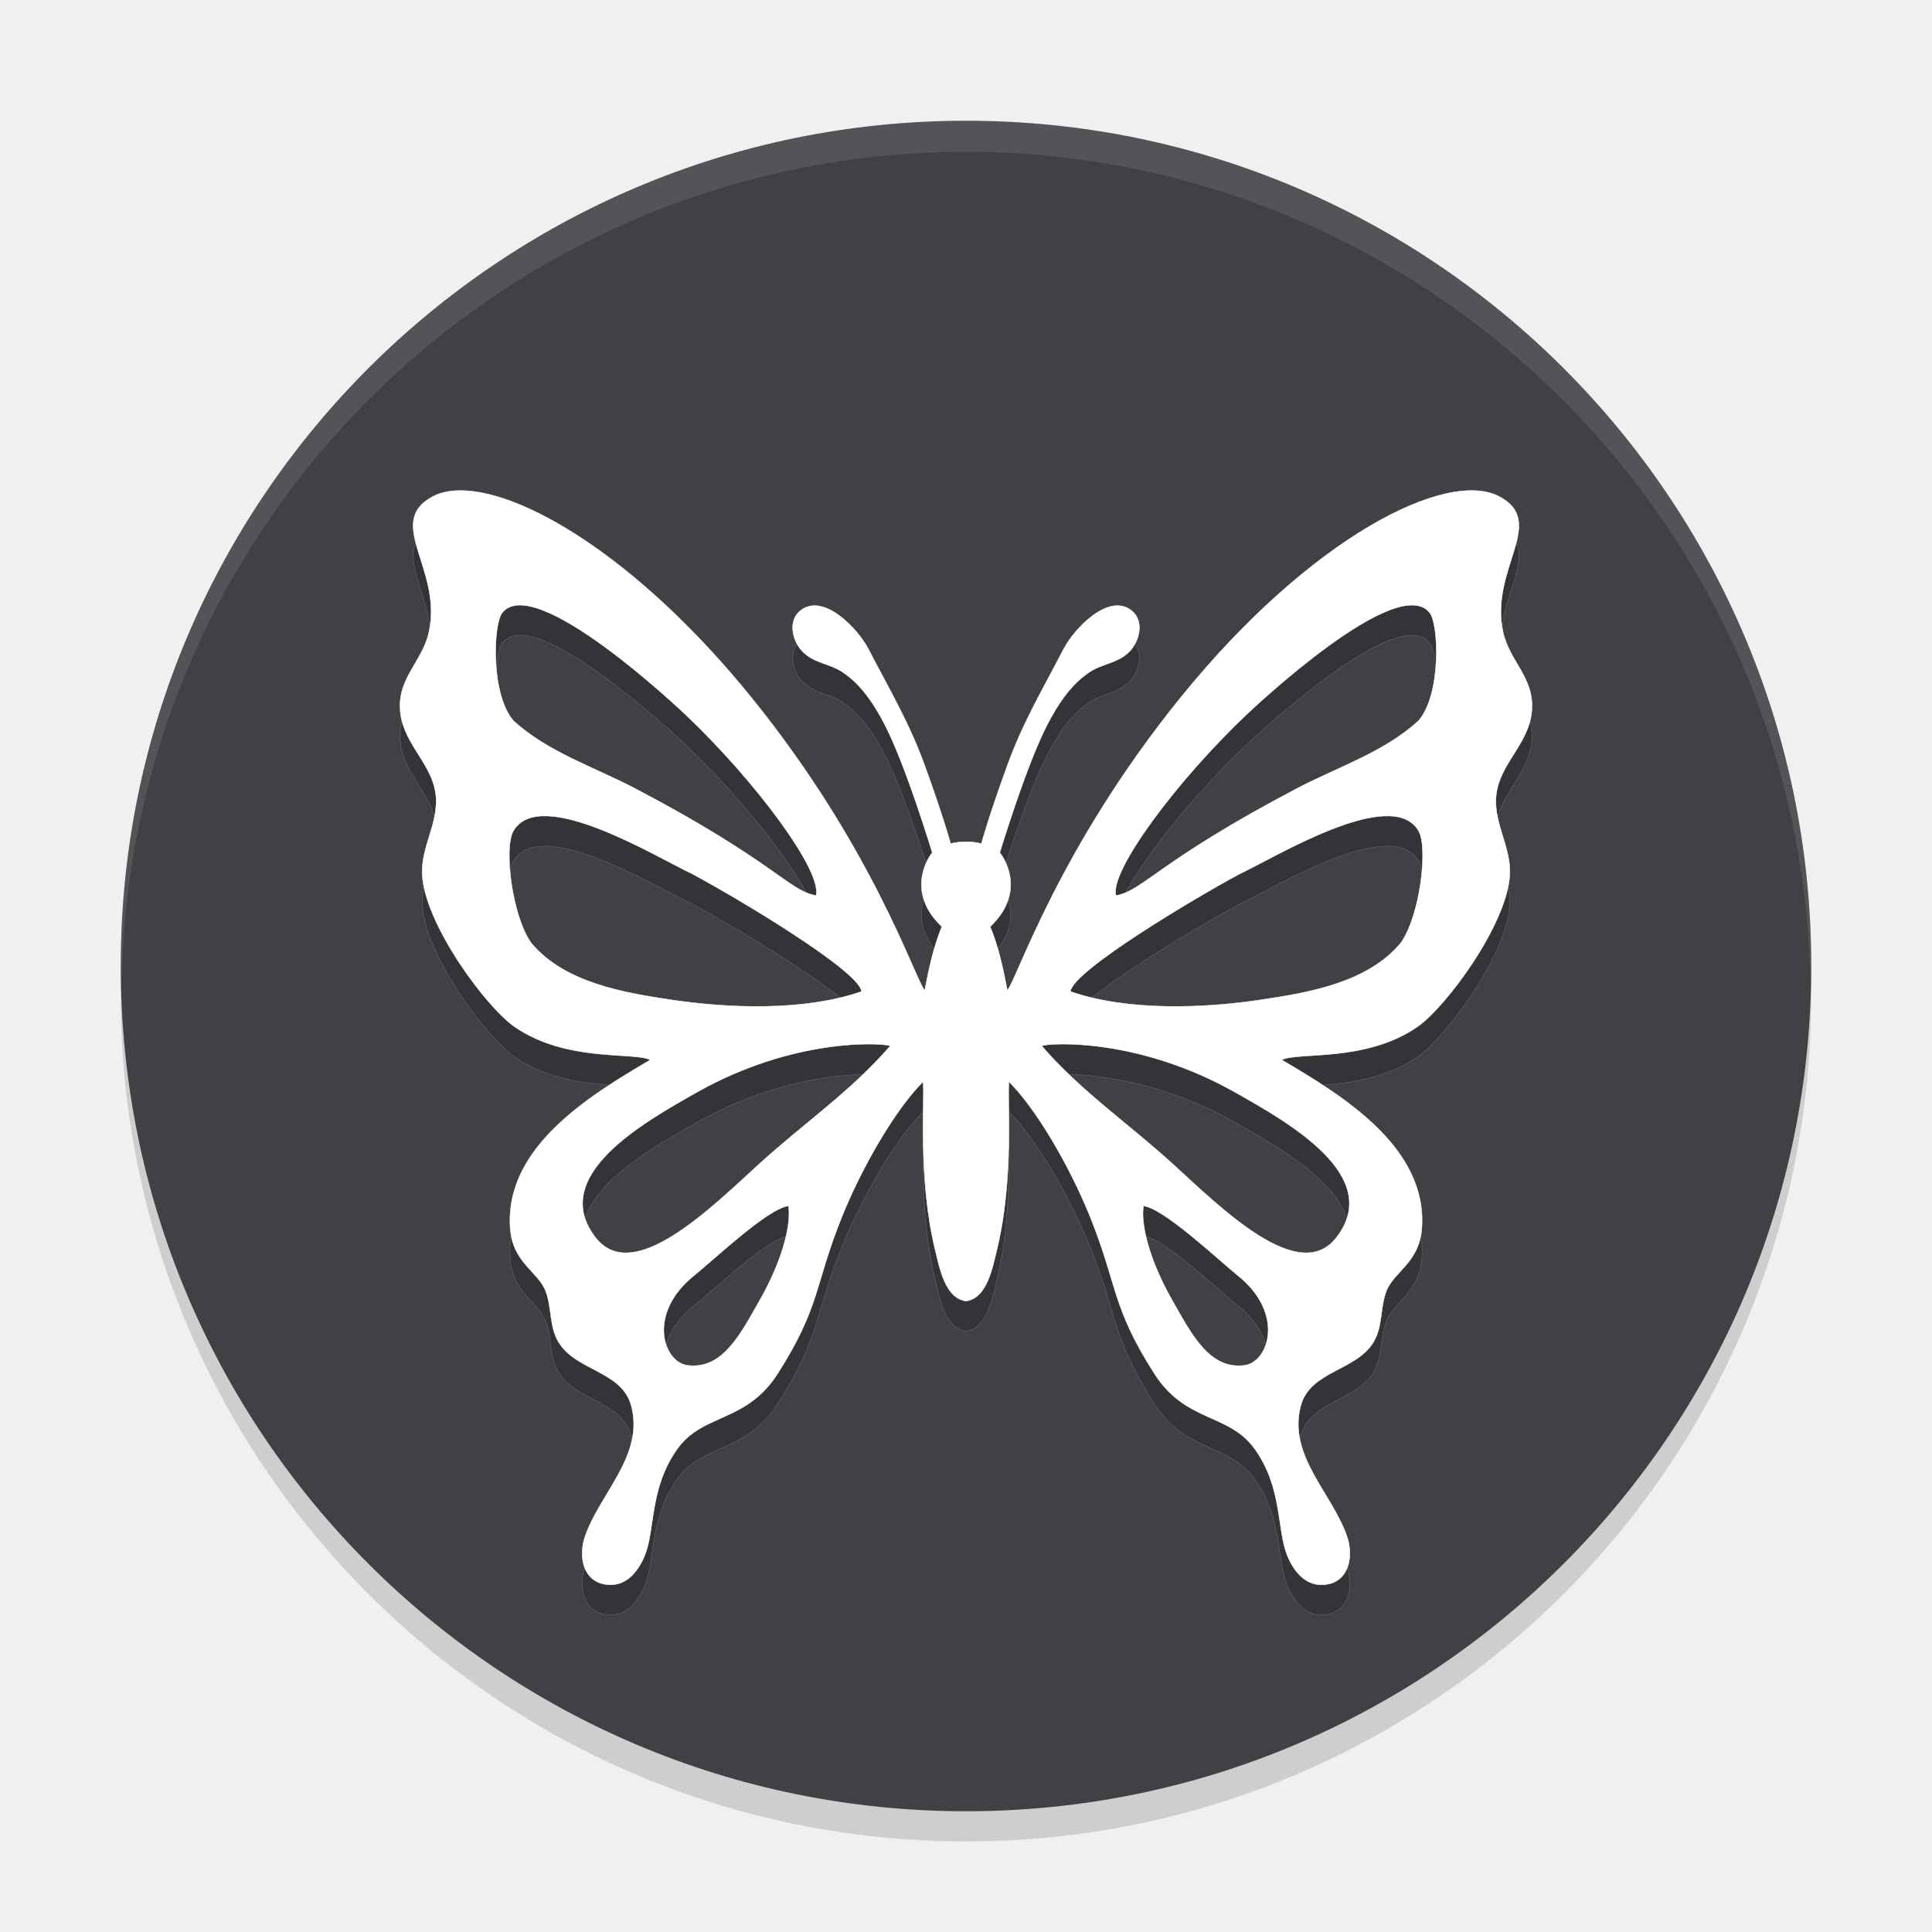
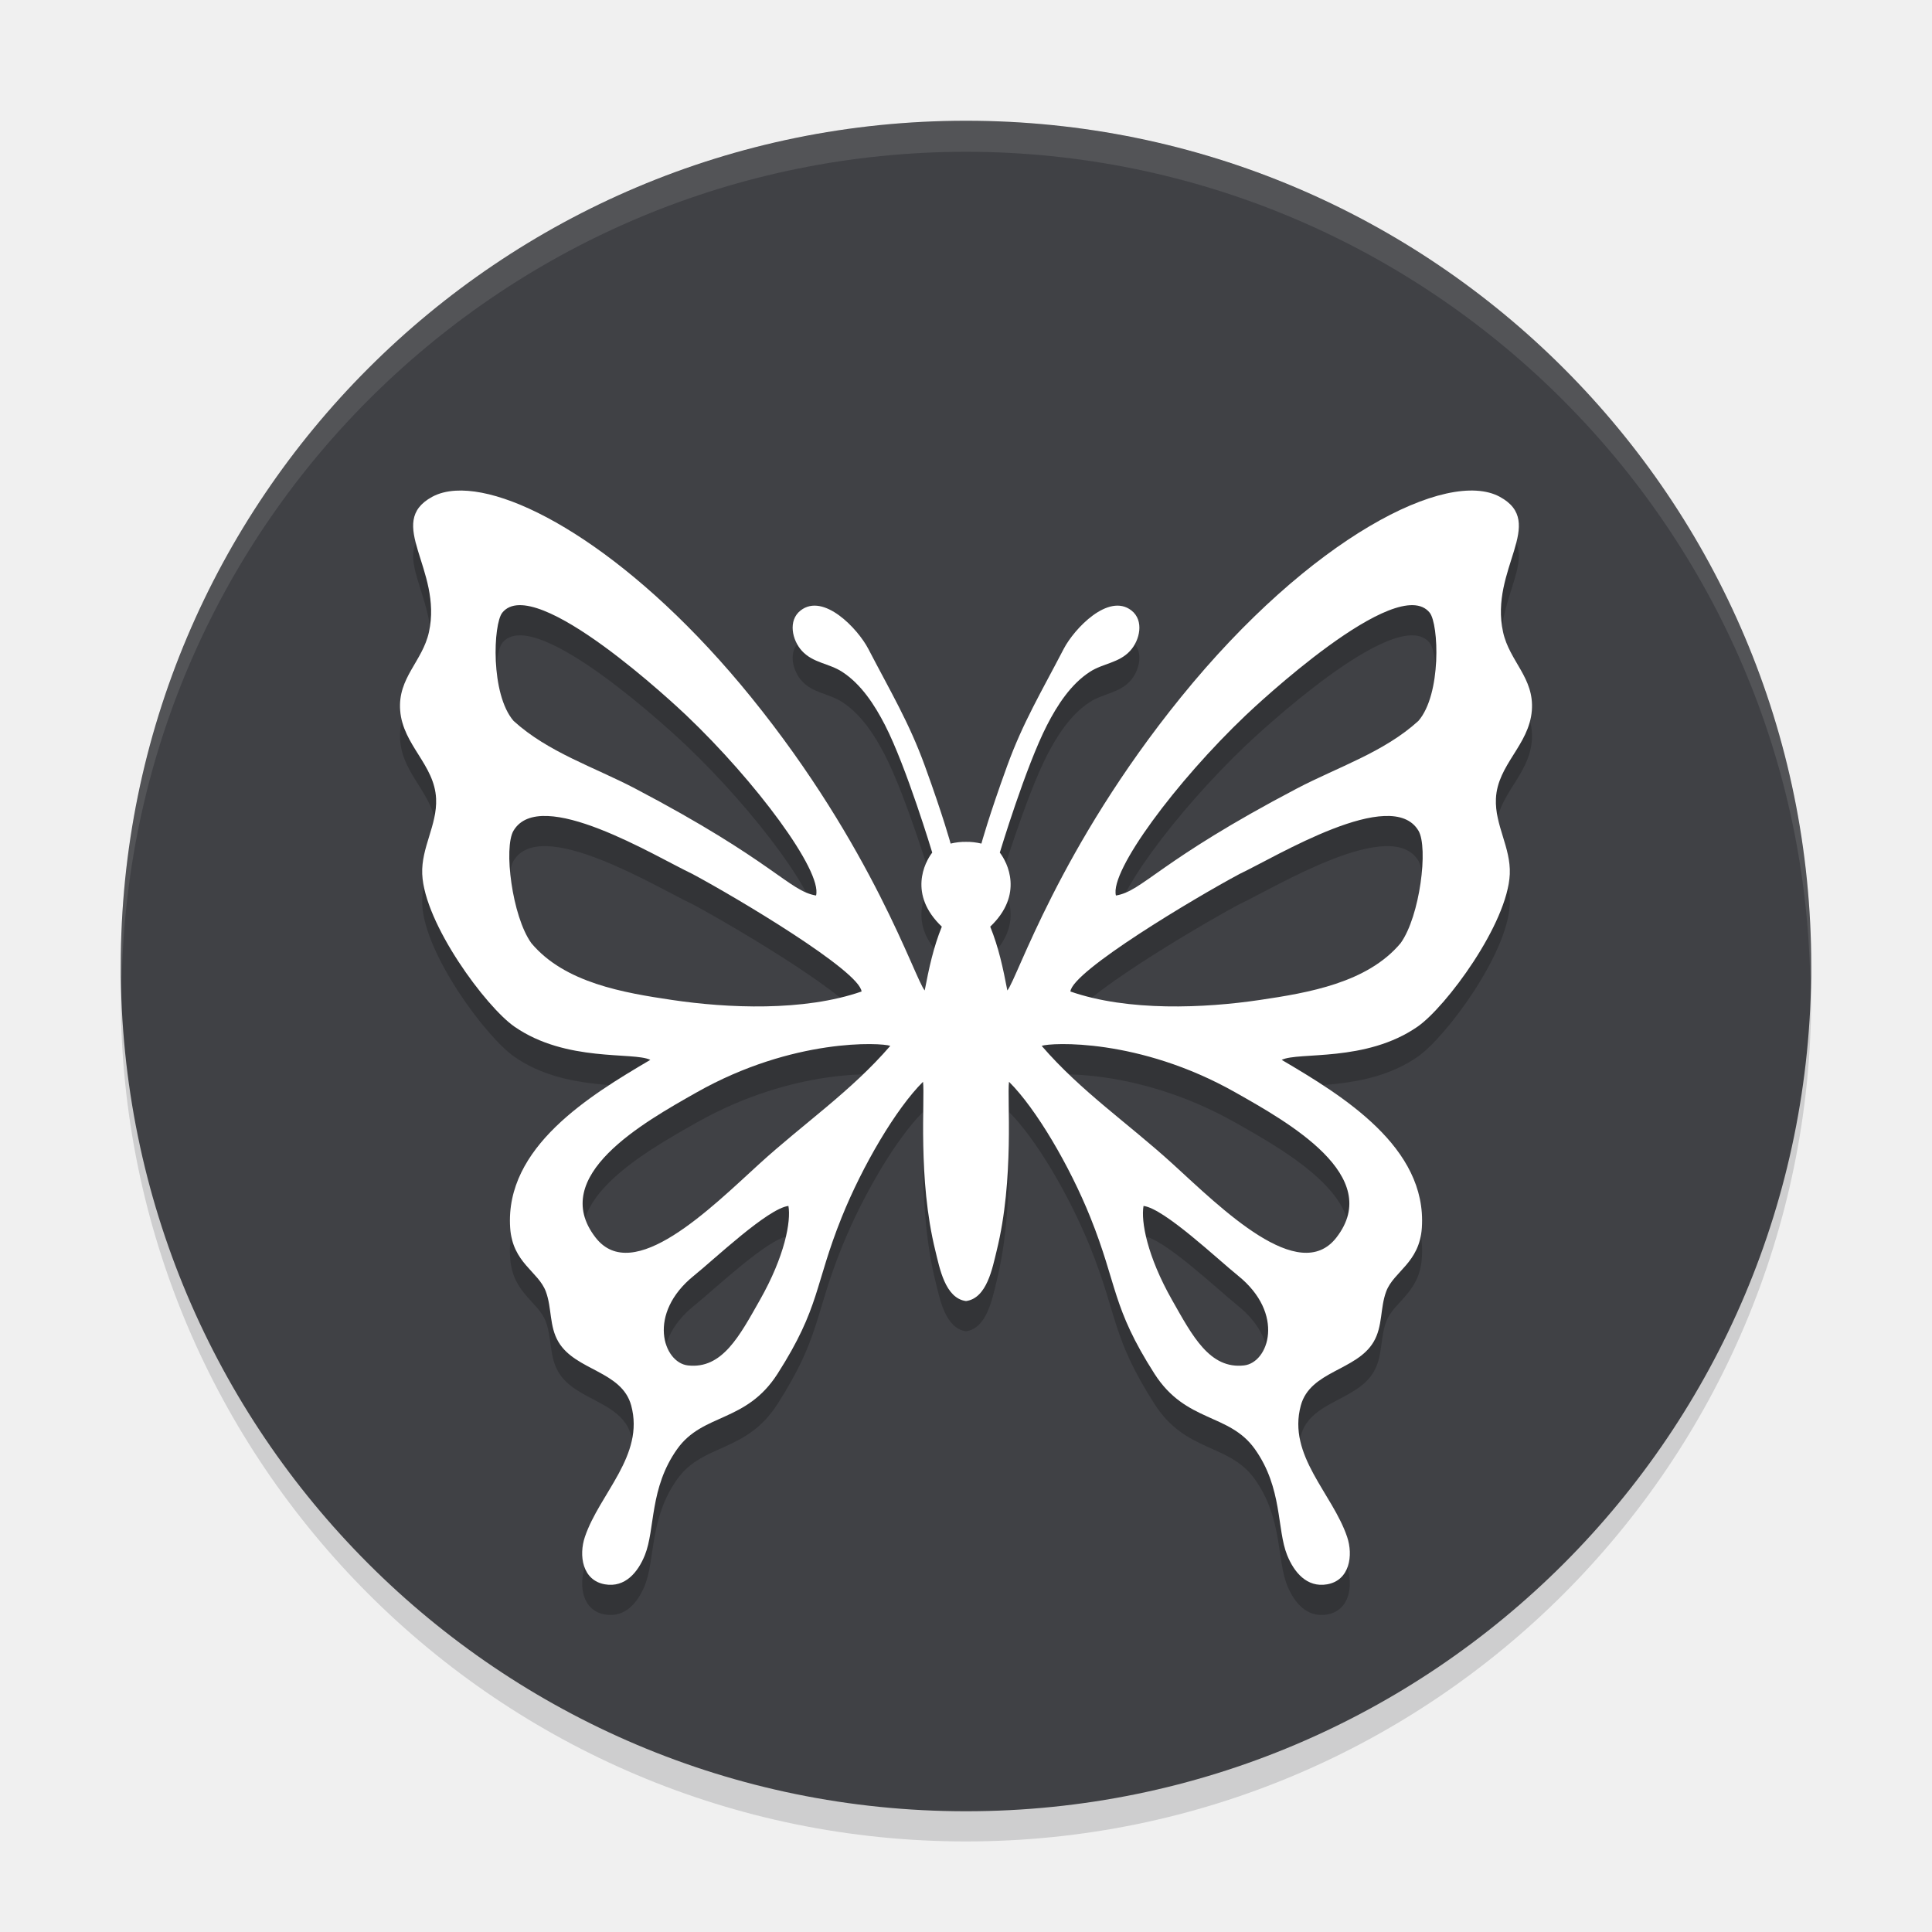
<svg xmlns="http://www.w3.org/2000/svg" id="svg2" width="128" height="128" version="1.1">
-   <circle id="path2-7-6" cx="64" cy="66" r="56" fill="#444549" opacity=".2" />
-   <circle id="path2-7" cx="64" cy="64" r="56" fill="#404145" />
-   <path id="path2-7-0" d="m64 8c-14.852 1.51e-5 -29.096 5.897-39.598 16.394-10.502 10.497-16.402 24.734-16.402 39.579 0.019 0.343 0.042 0.685 0.067 1.027 0.56-30.485 25.428-54.914 55.933-54.945 30.439 0.031 55.374 24.526 55.933 54.945 0.026-0.342 0.048-0.685 0.067-1.027-2e-5 -14.845-5.9-29.082-16.402-39.579-10.502-10.497-24.746-16.394-39.598-16.394z" fill="#fff" opacity=".1" />
-   <path id="path2-6" d="m30.184 34.509c-0.596 0.036-1.117 0.171-1.551 0.407-3.146 1.714 0.699 4.806-0.215 8.964-0.427 1.943-2.077 3.029-1.905 5.196 0.182 2.296 2.277 3.581 2.379 5.838 0.08 1.75-0.991 3.235-0.918 4.994 0.137 3.288 4.226 8.805 6.112 10.112 3.431 2.378 7.888 1.65 8.999 2.199-4.015 2.363-9.641 5.778-9.285 11.124 0.155 2.335 1.865 2.889 2.363 4.223 0.408 1.095 0.219 2.302 0.836 3.341 1.135 1.913 4.199 1.912 4.821 4.215 0.895 3.312-2.096 5.823-3.069 8.7-0.414 1.226-0.174 2.884 1.327 3.144 1.345 0.233 2.194-0.811 2.646-1.934 0.693-1.722 0.296-4.435 2.141-7.028 1.707-2.4 4.564-1.725 6.651-4.99 2.835-4.436 2.432-5.848 4.25-10.369 1.365-3.394 3.596-7.199 5.386-8.973 0.139 1.11-0.367 6.408 0.823 11.212 0.274 1.105 0.638 3.132 2.026 3.314 1.388-0.182 1.753-2.209 2.026-3.314 1.19-4.804 0.684-10.102 0.823-11.212 1.79 1.774 4.021 5.579 5.386 8.973 1.818 4.522 1.415 5.934 4.25 10.369 2.087 3.265 4.944 2.59 6.651 4.99 1.845 2.593 1.447 5.306 2.14 7.028 0.452 1.123 1.301 2.167 2.646 1.934 1.5-0.26 1.741-1.918 1.327-3.144-0.972-2.877-3.964-5.388-3.069-8.7 0.622-2.303 3.687-2.302 4.821-4.215 0.617-1.04 0.427-2.246 0.836-3.341 0.497-1.334 2.207-1.888 2.363-4.223 0.356-5.346-5.27-8.761-9.285-11.124 1.111-0.548 5.568 0.18 8.999-2.199 1.886-1.307 5.975-6.824 6.112-10.112 0.073-1.76-0.998-3.244-0.918-4.994 0.102-2.258 2.197-3.542 2.379-5.838 0.172-2.167-1.478-3.253-1.905-5.196-0.915-4.158 2.931-7.25-0.215-8.964-3.468-1.89-12.53 2.666-21.128 13.276-8.09 9.982-10.836 18.635-11.501 19.43-0.282-1.47-0.572-2.842-1.134-4.229 2.241-2.129 1.133-4.267 0.635-4.907 0 0 1.713-5.69 3.128-8.444 0.681-1.325 1.575-2.714 2.845-3.535 0.876-0.566 1.919-0.577 2.663-1.389 0.644-0.703 0.937-2.01 0.082-2.675-1.516-1.179-3.784 1.2-4.486 2.55-1.493 2.875-2.698 4.87-3.744 7.748-1.228 3.377-1.707 5.149-1.707 5.149-0.349-0.082-0.686-0.121-1.02-0.115-0.334-0.006-0.671 0.033-1.02 0.115 0 0-0.479-1.772-1.707-5.149-1.047-2.878-2.251-4.874-3.744-7.748-0.701-1.349-2.969-3.729-4.486-2.55-0.854 0.664-0.562 1.971 0.082 2.675 0.744 0.812 1.788 0.823 2.664 1.389 1.271 0.822 2.165 2.21 2.845 3.535 1.415 2.755 3.128 8.444 3.128 8.444-0.498 0.64-1.606 2.778 0.635 4.907-0.562 1.387-0.852 2.759-1.134 4.229-0.665-0.795-3.412-9.447-11.501-19.43-7.524-9.284-15.402-13.932-19.578-13.683zm23.882 26.821c0.42-1.63-4.01-7.576-8.602-11.942-0.511-0.485-10.044-9.485-12.187-6.794-0.602 0.756-0.79 5.391 0.749 7.168 2.28 2.078 5.334 3.055 8.05 4.478 9.2 4.831 10.197 6.794 11.99 7.09zm19.867 0c-0.42-1.63 4.01-7.576 8.602-11.942 0.511-0.485 10.044-9.485 12.187-6.794 0.602 0.756 0.79 5.391-0.749 7.168-2.28 2.078-5.334 3.055-8.05 4.478-9.2 4.831-10.197 6.794-11.99 7.09zm-16.852 6.36c-0.129-1.362-8.25-6.206-11.215-7.792-2.422-1.143-10.074-5.851-11.846-2.86-0.659 1.113-0.101 5.663 1.183 7.448 2.208 2.635 6.127 3.29 9.331 3.765 3.648 0.542 8.721 0.773 12.548-0.562zm13.836 0c0.129-1.362 8.25-6.206 11.215-7.792 2.422-1.143 10.074-5.851 11.846-2.86 0.659 1.113 0.101 5.663-1.183 7.448-2.208 2.635-6.127 3.29-9.331 3.765-3.648 0.542-8.721 0.773-12.548-0.562zm-11.933 3.6c-0.603-0.211-6.427-0.538-12.833 3.085-3.516 1.989-9.849 5.532-6.698 9.61 2.482 3.212 7.654-1.958 10.838-4.861 2.981-2.718 6.074-4.8 8.694-7.834zm10.03 0c0.603-0.211 6.427-0.538 12.833 3.085 3.516 1.989 9.849 5.532 6.698 9.61-2.482 3.212-7.654-1.958-10.838-4.861-2.981-2.718-6.074-4.8-8.694-7.834zm-16.779 10.606c-1.374 0.171-4.911 3.535-6.251 4.612-3.15 2.532-2.039 5.772-0.409 5.955 2.277 0.256 3.421-1.954 4.769-4.332 1.653-2.915 2.072-5.21 1.891-6.236zm23.527 0c1.374 0.171 4.911 3.535 6.251 4.612 3.15 2.532 2.039 5.772 0.409 5.955-2.277 0.256-3.421-1.954-4.769-4.332-1.653-2.915-2.072-5.21-1.891-6.236z" fill-rule="evenodd" opacity=".2" stroke="#fff" stroke-linejoin="round" stroke-width=".029" />
-   <path id="path2" d="m30.184 32.509c-0.596 0.036-1.117 0.171-1.551 0.407-3.146 1.714 0.699 4.806-0.215 8.964-0.427 1.943-2.077 3.029-1.905 5.196 0.182 2.296 2.277 3.581 2.379 5.838 0.08 1.75-0.991 3.235-0.918 4.994 0.137 3.288 4.226 8.805 6.112 10.112 3.431 2.378 7.888 1.65 8.999 2.199-4.015 2.363-9.641 5.778-9.285 11.124 0.155 2.335 1.865 2.889 2.363 4.223 0.408 1.095 0.219 2.302 0.836 3.341 1.135 1.913 4.199 1.912 4.821 4.215 0.895 3.312-2.096 5.823-3.069 8.7-0.414 1.226-0.174 2.884 1.327 3.144 1.345 0.233 2.194-0.811 2.646-1.934 0.693-1.722 0.296-4.434 2.141-7.028 1.707-2.4 4.564-1.725 6.651-4.99 2.835-4.436 2.432-5.848 4.25-10.369 1.365-3.394 3.596-7.199 5.386-8.973 0.139 1.11-0.367 6.408 0.823 11.212 0.274 1.105 0.638 3.132 2.026 3.314 1.388-0.182 1.753-2.209 2.026-3.314 1.19-4.804 0.684-10.102 0.823-11.212 1.79 1.774 4.021 5.579 5.386 8.973 1.818 4.522 1.415 5.934 4.25 10.369 2.087 3.265 4.944 2.59 6.651 4.99 1.845 2.593 1.447 5.306 2.14 7.028 0.452 1.123 1.301 2.167 2.646 1.934 1.5-0.26 1.741-1.918 1.327-3.144-0.972-2.877-3.964-5.388-3.069-8.7 0.622-2.303 3.687-2.302 4.821-4.215 0.617-1.04 0.427-2.246 0.836-3.341 0.497-1.334 2.207-1.888 2.363-4.223 0.356-5.346-5.27-8.761-9.285-11.124 1.111-0.548 5.568 0.18 8.999-2.199 1.886-1.307 5.975-6.824 6.112-10.112 0.073-1.76-0.998-3.244-0.918-4.994 0.102-2.258 2.196-3.542 2.379-5.838 0.172-2.167-1.478-3.253-1.905-5.196-0.915-4.158 2.931-7.25-0.215-8.964-3.468-1.89-12.53 2.666-21.128 13.276-8.09 9.982-10.836 18.635-11.501 19.43-0.282-1.47-0.572-2.842-1.134-4.229 2.241-2.129 1.133-4.267 0.635-4.907 0 0 1.713-5.69 3.128-8.444 0.681-1.325 1.575-2.714 2.845-3.535 0.876-0.566 1.919-0.577 2.663-1.389 0.644-0.703 0.937-2.01 0.082-2.675-1.516-1.179-3.784 1.2-4.486 2.55-1.493 2.875-2.698 4.87-3.744 7.748-1.228 3.377-1.707 5.149-1.707 5.149-0.349-0.082-0.686-0.121-1.02-0.115-0.334-0.006-0.671 0.033-1.02 0.115 0 0-0.479-1.772-1.707-5.149-1.047-2.878-2.251-4.874-3.744-7.748-0.701-1.349-2.969-3.729-4.486-2.55-0.854 0.664-0.562 1.971 0.082 2.675 0.744 0.812 1.788 0.823 2.664 1.389 1.271 0.822 2.165 2.21 2.845 3.535 1.415 2.755 3.128 8.444 3.128 8.444-0.498 0.64-1.606 2.778 0.635 4.907-0.562 1.387-0.852 2.759-1.134 4.229-0.665-0.795-3.412-9.447-11.501-19.43-7.524-9.284-15.402-13.932-19.578-13.683zm23.882 26.821c0.42-1.63-4.01-7.576-8.602-11.942-0.511-0.485-10.044-9.485-12.187-6.794-0.602 0.756-0.79 5.391 0.749 7.168 2.28 2.078 5.334 3.055 8.05 4.478 9.2 4.831 10.197 6.794 11.99 7.09zm19.867 0c-0.42-1.63 4.01-7.576 8.602-11.942 0.511-0.485 10.044-9.485 12.187-6.794 0.602 0.756 0.79 5.391-0.749 7.168-2.28 2.078-5.334 3.055-8.05 4.478-9.2 4.831-10.197 6.794-11.99 7.09zm-16.852 6.36c-0.129-1.362-8.25-6.206-11.215-7.792-2.422-1.143-10.074-5.851-11.846-2.86-0.659 1.113-0.101 5.663 1.183 7.448 2.208 2.635 6.127 3.29 9.331 3.765 3.648 0.542 8.721 0.773 12.548-0.562zm13.836 0c0.129-1.362 8.25-6.206 11.215-7.792 2.422-1.143 10.074-5.851 11.846-2.86 0.659 1.113 0.101 5.663-1.183 7.448-2.208 2.635-6.127 3.29-9.331 3.765-3.648 0.542-8.721 0.773-12.548-0.562zm-11.933 3.6c-0.603-0.211-6.427-0.538-12.833 3.085-3.516 1.989-9.849 5.532-6.698 9.61 2.482 3.212 7.654-1.958 10.838-4.861 2.981-2.718 6.074-4.8 8.694-7.834zm10.03 0c0.603-0.211 6.427-0.538 12.833 3.085 3.516 1.989 9.849 5.532 6.698 9.61-2.482 3.212-7.654-1.958-10.838-4.861-2.981-2.718-6.074-4.8-8.694-7.834zm-16.779 10.606c-1.374 0.171-4.911 3.535-6.251 4.612-3.15 2.532-2.039 5.772-0.409 5.955 2.277 0.256 3.421-1.954 4.769-4.332 1.653-2.915 2.072-5.21 1.891-6.236zm23.527 0c1.374 0.171 4.911 3.535 6.251 4.612 3.15 2.532 2.039 5.772 0.409 5.955-2.277 0.256-3.421-1.954-4.769-4.332-1.653-2.915-2.072-5.21-1.891-6.236z" fill="#fff" fill-rule="evenodd" stroke="#fff" stroke-linejoin="round" stroke-width=".029" />
+   <circle id="circle1" cx="64" cy="66" r="56" fill="#444549" opacity=".2" />
+   <circle id="circle2" cx="64" cy="64" r="56" fill="#404145" />
+   <path id="path1" d="m64 8c-14.852 1.51e-5 -29.096 5.897-39.598 16.394-10.502 10.497-16.402 24.734-16.402 39.579 0.019 0.343 0.042 0.685 0.067 1.027 0.56-30.485 25.428-54.914 55.933-54.945 30.439 0.031 55.374 24.526 55.933 54.945 0.026-0.342 0.048-0.685 0.067-1.027-2e-5 -14.845-5.9-29.082-16.402-39.579s-24.746-16.394-39.598-16.394z" fill="#fff" opacity=".1" />
+   <path id="path2" d="m30.184 34.509c-0.596 0.036-1.117 0.171-1.551 0.407-3.146 1.714 0.699 4.806-0.215 8.964-0.427 1.943-2.077 3.029-1.905 5.196 0.182 2.296 2.277 3.581 2.379 5.838 0.08 1.75-0.991 3.235-0.918 4.994 0.137 3.288 4.226 8.805 6.112 10.112 3.431 2.378 7.888 1.65 8.999 2.199-4.015 2.363-9.641 5.778-9.285 11.124 0.155 2.335 1.865 2.889 2.363 4.223 0.408 1.095 0.219 2.302 0.836 3.341 1.135 1.913 4.199 1.912 4.821 4.215 0.895 3.312-2.096 5.823-3.069 8.7-0.414 1.226-0.174 2.884 1.327 3.144 1.345 0.233 2.194-0.811 2.646-1.934 0.693-1.722 0.296-4.435 2.141-7.028 1.707-2.4 4.564-1.725 6.651-4.99 2.835-4.436 2.432-5.848 4.25-10.369 1.365-3.394 3.596-7.199 5.386-8.973 0.139 1.11-0.367 6.408 0.823 11.212 0.274 1.105 0.638 3.132 2.026 3.314 1.388-0.182 1.753-2.209 2.026-3.314 1.19-4.804 0.684-10.102 0.823-11.212 1.79 1.774 4.021 5.579 5.386 8.973 1.818 4.522 1.415 5.934 4.25 10.369 2.087 3.265 4.944 2.59 6.651 4.99 1.845 2.593 1.447 5.306 2.14 7.028 0.452 1.123 1.301 2.167 2.646 1.934 1.5-0.26 1.741-1.918 1.327-3.144-0.972-2.877-3.964-5.388-3.069-8.7 0.622-2.303 3.687-2.302 4.821-4.215 0.617-1.04 0.427-2.246 0.836-3.341 0.497-1.334 2.207-1.888 2.363-4.223 0.356-5.346-5.27-8.761-9.285-11.124 1.111-0.548 5.568 0.18 8.999-2.199 1.886-1.307 5.975-6.824 6.112-10.112 0.073-1.76-0.998-3.244-0.918-4.994 0.102-2.258 2.197-3.542 2.379-5.838 0.172-2.167-1.478-3.253-1.905-5.196-0.915-4.158 2.931-7.25-0.215-8.964-3.468-1.89-12.53 2.666-21.128 13.276-8.09 9.982-10.836 18.635-11.501 19.43-0.282-1.47-0.572-2.842-1.134-4.229 2.241-2.129 1.133-4.267 0.635-4.907 0 0 1.713-5.69 3.128-8.444 0.681-1.325 1.575-2.714 2.845-3.535 0.876-0.566 1.919-0.577 2.663-1.389 0.644-0.703 0.937-2.01 0.082-2.675-1.516-1.179-3.784 1.2-4.486 2.55-1.493 2.875-2.698 4.87-3.744 7.748-1.228 3.377-1.707 5.149-1.707 5.149-0.349-0.082-0.686-0.121-1.02-0.115-0.334-0.006-0.671 0.033-1.02 0.115 0 0-0.479-1.772-1.707-5.149-1.047-2.878-2.251-4.874-3.744-7.748-0.701-1.349-2.969-3.729-4.486-2.55-0.854 0.664-0.562 1.971 0.082 2.675 0.744 0.812 1.788 0.823 2.664 1.389 1.271 0.822 2.165 2.21 2.845 3.535 1.415 2.755 3.128 8.444 3.128 8.444-0.498 0.64-1.606 2.778 0.635 4.907-0.562 1.387-0.852 2.759-1.134 4.229-0.665-0.795-3.412-9.447-11.501-19.43-7.524-9.284-15.402-13.932-19.578-13.683zm23.882 26.821c0.42-1.63-4.01-7.576-8.602-11.942-0.511-0.485-10.044-9.485-12.187-6.794-0.602 0.756-0.79 5.391 0.749 7.168 2.28 2.078 5.334 3.055 8.05 4.478 9.2 4.831 10.197 6.794 11.99 7.09zm19.867 0c-0.42-1.63 4.01-7.576 8.602-11.942 0.511-0.485 10.044-9.485 12.187-6.794 0.602 0.756 0.79 5.391-0.749 7.168-2.28 2.078-5.334 3.055-8.05 4.478-9.2 4.831-10.197 6.794-11.99 7.09zm-16.852 6.36c-0.129-1.362-8.25-6.206-11.215-7.792-2.422-1.143-10.074-5.851-11.846-2.86-0.659 1.113-0.101 5.663 1.183 7.448 2.208 2.635 6.127 3.29 9.331 3.765 3.648 0.542 8.721 0.773 12.548-0.562zm13.836 0c0.129-1.362 8.25-6.206 11.215-7.792 2.422-1.143 10.074-5.851 11.846-2.86 0.659 1.113 0.101 5.663-1.183 7.448-2.208 2.635-6.127 3.29-9.331 3.765-3.648 0.542-8.721 0.773-12.548-0.562zm-11.933 3.6c-0.603-0.211-6.427-0.538-12.833 3.085-3.516 1.989-9.849 5.532-6.698 9.61 2.482 3.212 7.654-1.958 10.838-4.861 2.981-2.718 6.074-4.8 8.694-7.834zm10.03 0c0.603-0.211 6.427-0.538 12.833 3.085 3.516 1.989 9.849 5.532 6.698 9.61-2.482 3.212-7.654-1.958-10.838-4.861-2.981-2.718-6.074-4.8-8.694-7.834zm-16.779 10.606c-1.374 0.171-4.911 3.535-6.251 4.612-3.15 2.532-2.039 5.772-0.409 5.955 2.277 0.256 3.421-1.954 4.769-4.332 1.653-2.915 2.072-5.21 1.891-6.236zm23.527 0c1.374 0.171 4.911 3.535 6.251 4.612 3.15 2.532 2.039 5.772 0.409 5.955-2.277 0.256-3.421-1.954-4.769-4.332-1.653-2.915-2.072-5.21-1.891-6.236z" fill-rule="evenodd" opacity=".2" />
+   <path id="path3" d="m30.184 32.509c-0.596 0.036-1.117 0.171-1.551 0.407-3.146 1.714 0.699 4.806-0.215 8.964-0.427 1.943-2.077 3.029-1.905 5.196 0.182 2.296 2.277 3.581 2.379 5.838 0.08 1.75-0.991 3.235-0.918 4.994 0.137 3.288 4.226 8.805 6.112 10.112 3.431 2.378 7.888 1.65 8.999 2.199-4.015 2.363-9.641 5.778-9.285 11.124 0.155 2.335 1.865 2.889 2.363 4.223 0.408 1.095 0.219 2.302 0.836 3.341 1.135 1.913 4.199 1.912 4.821 4.215 0.895 3.312-2.096 5.823-3.069 8.7-0.414 1.226-0.174 2.884 1.327 3.144 1.345 0.233 2.194-0.811 2.646-1.934 0.693-1.722 0.296-4.434 2.141-7.028 1.707-2.4 4.564-1.725 6.651-4.99 2.835-4.436 2.432-5.848 4.25-10.369 1.365-3.394 3.596-7.199 5.386-8.973 0.139 1.11-0.367 6.408 0.823 11.212 0.274 1.105 0.638 3.132 2.026 3.314 1.388-0.182 1.753-2.209 2.026-3.314 1.19-4.804 0.684-10.102 0.823-11.212 1.79 1.774 4.021 5.579 5.386 8.973 1.818 4.522 1.415 5.934 4.25 10.369 2.087 3.265 4.944 2.59 6.651 4.99 1.845 2.593 1.447 5.306 2.14 7.028 0.452 1.123 1.301 2.167 2.646 1.934 1.5-0.26 1.741-1.918 1.327-3.144-0.972-2.877-3.964-5.388-3.069-8.7 0.622-2.303 3.687-2.302 4.821-4.215 0.617-1.04 0.427-2.246 0.836-3.341 0.497-1.334 2.207-1.888 2.363-4.223 0.356-5.346-5.27-8.761-9.285-11.124 1.111-0.548 5.568 0.18 8.999-2.199 1.886-1.307 5.975-6.824 6.112-10.112 0.073-1.76-0.998-3.244-0.918-4.994 0.102-2.258 2.196-3.542 2.379-5.838 0.172-2.167-1.478-3.253-1.905-5.196-0.915-4.158 2.931-7.25-0.215-8.964-3.468-1.89-12.53 2.666-21.128 13.276-8.09 9.982-10.836 18.635-11.501 19.43-0.282-1.47-0.572-2.842-1.134-4.229 2.241-2.129 1.133-4.267 0.635-4.907 0 0 1.713-5.69 3.128-8.444 0.681-1.325 1.575-2.714 2.845-3.535 0.876-0.566 1.919-0.577 2.663-1.389 0.644-0.703 0.937-2.01 0.082-2.675-1.516-1.179-3.784 1.2-4.486 2.55-1.493 2.875-2.698 4.87-3.744 7.748-1.228 3.377-1.707 5.149-1.707 5.149-0.349-0.082-0.686-0.121-1.02-0.115-0.334-0.006-0.671 0.033-1.02 0.115 0 0-0.479-1.772-1.707-5.149-1.047-2.878-2.251-4.874-3.744-7.748-0.701-1.349-2.969-3.729-4.486-2.55-0.854 0.664-0.562 1.971 0.082 2.675 0.744 0.812 1.788 0.823 2.664 1.389 1.271 0.822 2.165 2.21 2.845 3.535 1.415 2.755 3.128 8.444 3.128 8.444-0.498 0.64-1.606 2.778 0.635 4.907-0.562 1.387-0.852 2.759-1.134 4.229-0.665-0.795-3.412-9.447-11.501-19.43-7.524-9.284-15.402-13.932-19.578-13.683zm23.882 26.821c0.42-1.63-4.01-7.576-8.602-11.942-0.511-0.485-10.044-9.485-12.187-6.794-0.602 0.756-0.79 5.391 0.749 7.168 2.28 2.078 5.334 3.055 8.05 4.478 9.2 4.831 10.197 6.794 11.99 7.09zm19.867 0c-0.42-1.63 4.01-7.576 8.602-11.942 0.511-0.485 10.044-9.485 12.187-6.794 0.602 0.756 0.79 5.391-0.749 7.168-2.28 2.078-5.334 3.055-8.05 4.478-9.2 4.831-10.197 6.794-11.99 7.09zm-16.852 6.36c-0.129-1.362-8.25-6.206-11.215-7.792-2.422-1.143-10.074-5.851-11.846-2.86-0.659 1.113-0.101 5.663 1.183 7.448 2.208 2.635 6.127 3.29 9.331 3.765 3.648 0.542 8.721 0.773 12.548-0.562zm13.836 0c0.129-1.362 8.25-6.206 11.215-7.792 2.422-1.143 10.074-5.851 11.846-2.86 0.659 1.113 0.101 5.663-1.183 7.448-2.208 2.635-6.127 3.29-9.331 3.765-3.648 0.542-8.721 0.773-12.548-0.562zm-11.933 3.6c-0.603-0.211-6.427-0.538-12.833 3.085-3.516 1.989-9.849 5.532-6.698 9.61 2.482 3.212 7.654-1.958 10.838-4.861 2.981-2.718 6.074-4.8 8.694-7.834zm10.03 0c0.603-0.211 6.427-0.538 12.833 3.085 3.516 1.989 9.849 5.532 6.698 9.61-2.482 3.212-7.654-1.958-10.838-4.861-2.981-2.718-6.074-4.8-8.694-7.834zm-16.779 10.606c-1.374 0.171-4.911 3.535-6.251 4.612-3.15 2.532-2.039 5.772-0.409 5.955 2.277 0.256 3.421-1.954 4.769-4.332 1.653-2.915 2.072-5.21 1.891-6.236zm23.527 0c1.374 0.171 4.911 3.535 6.251 4.612 3.15 2.532 2.039 5.772 0.409 5.955-2.277 0.256-3.421-1.954-4.769-4.332-1.653-2.915-2.072-5.21-1.891-6.236z" fill="#fff" fill-rule="evenodd" />
</svg>
